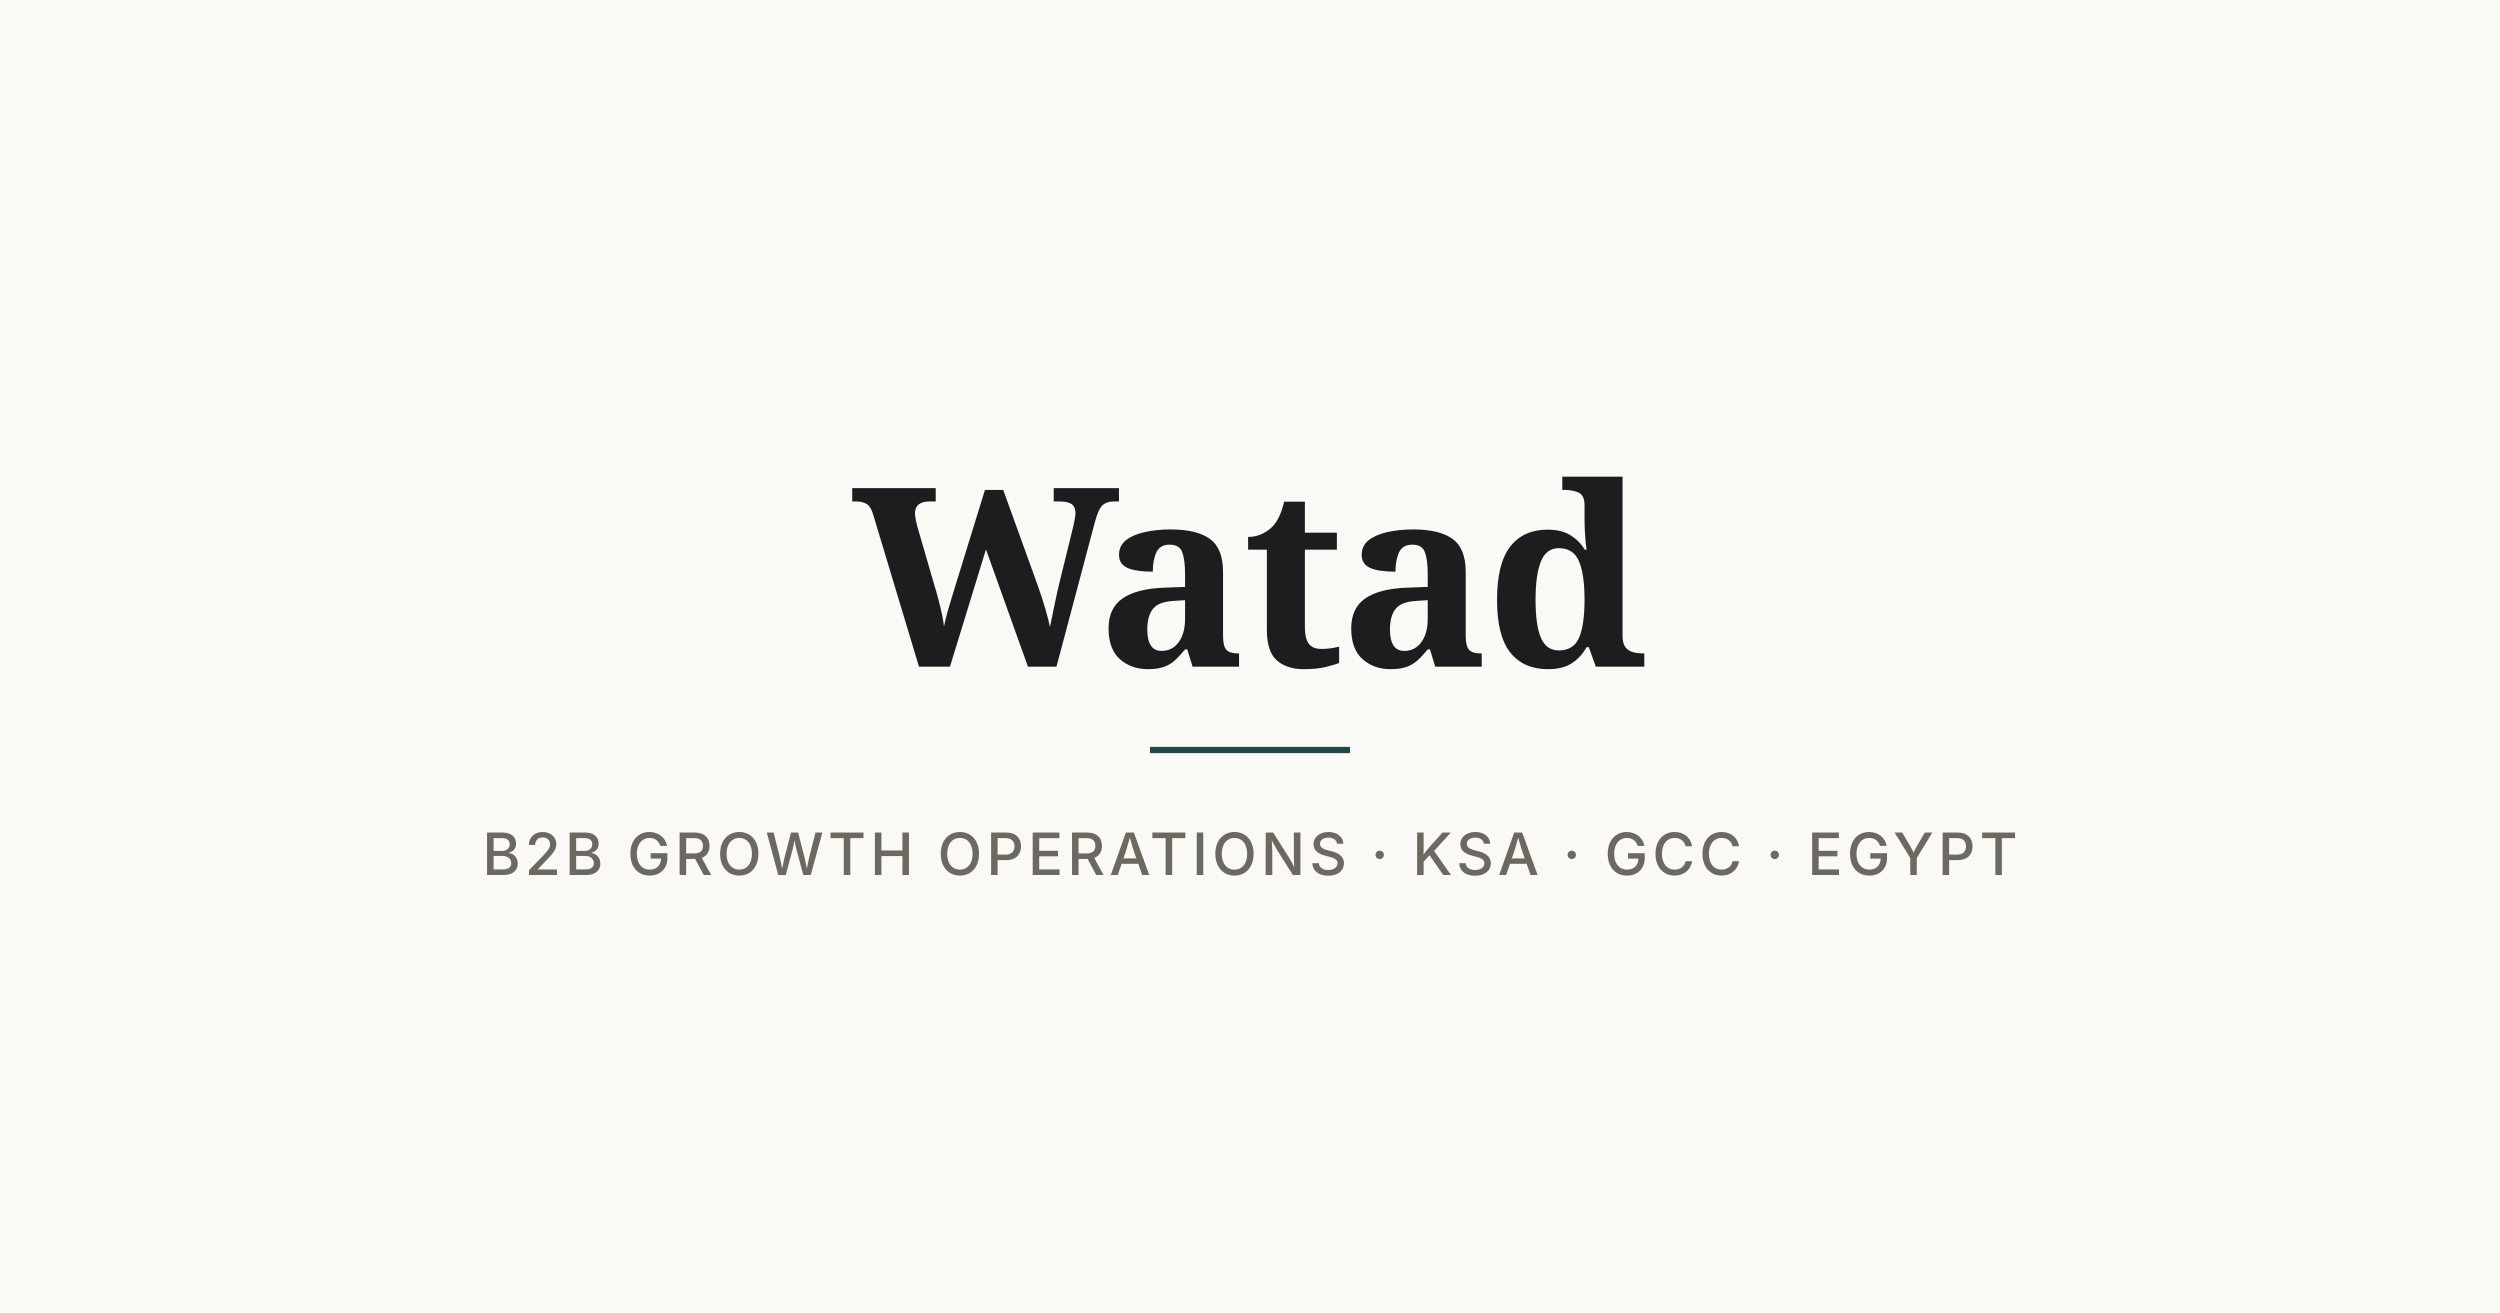
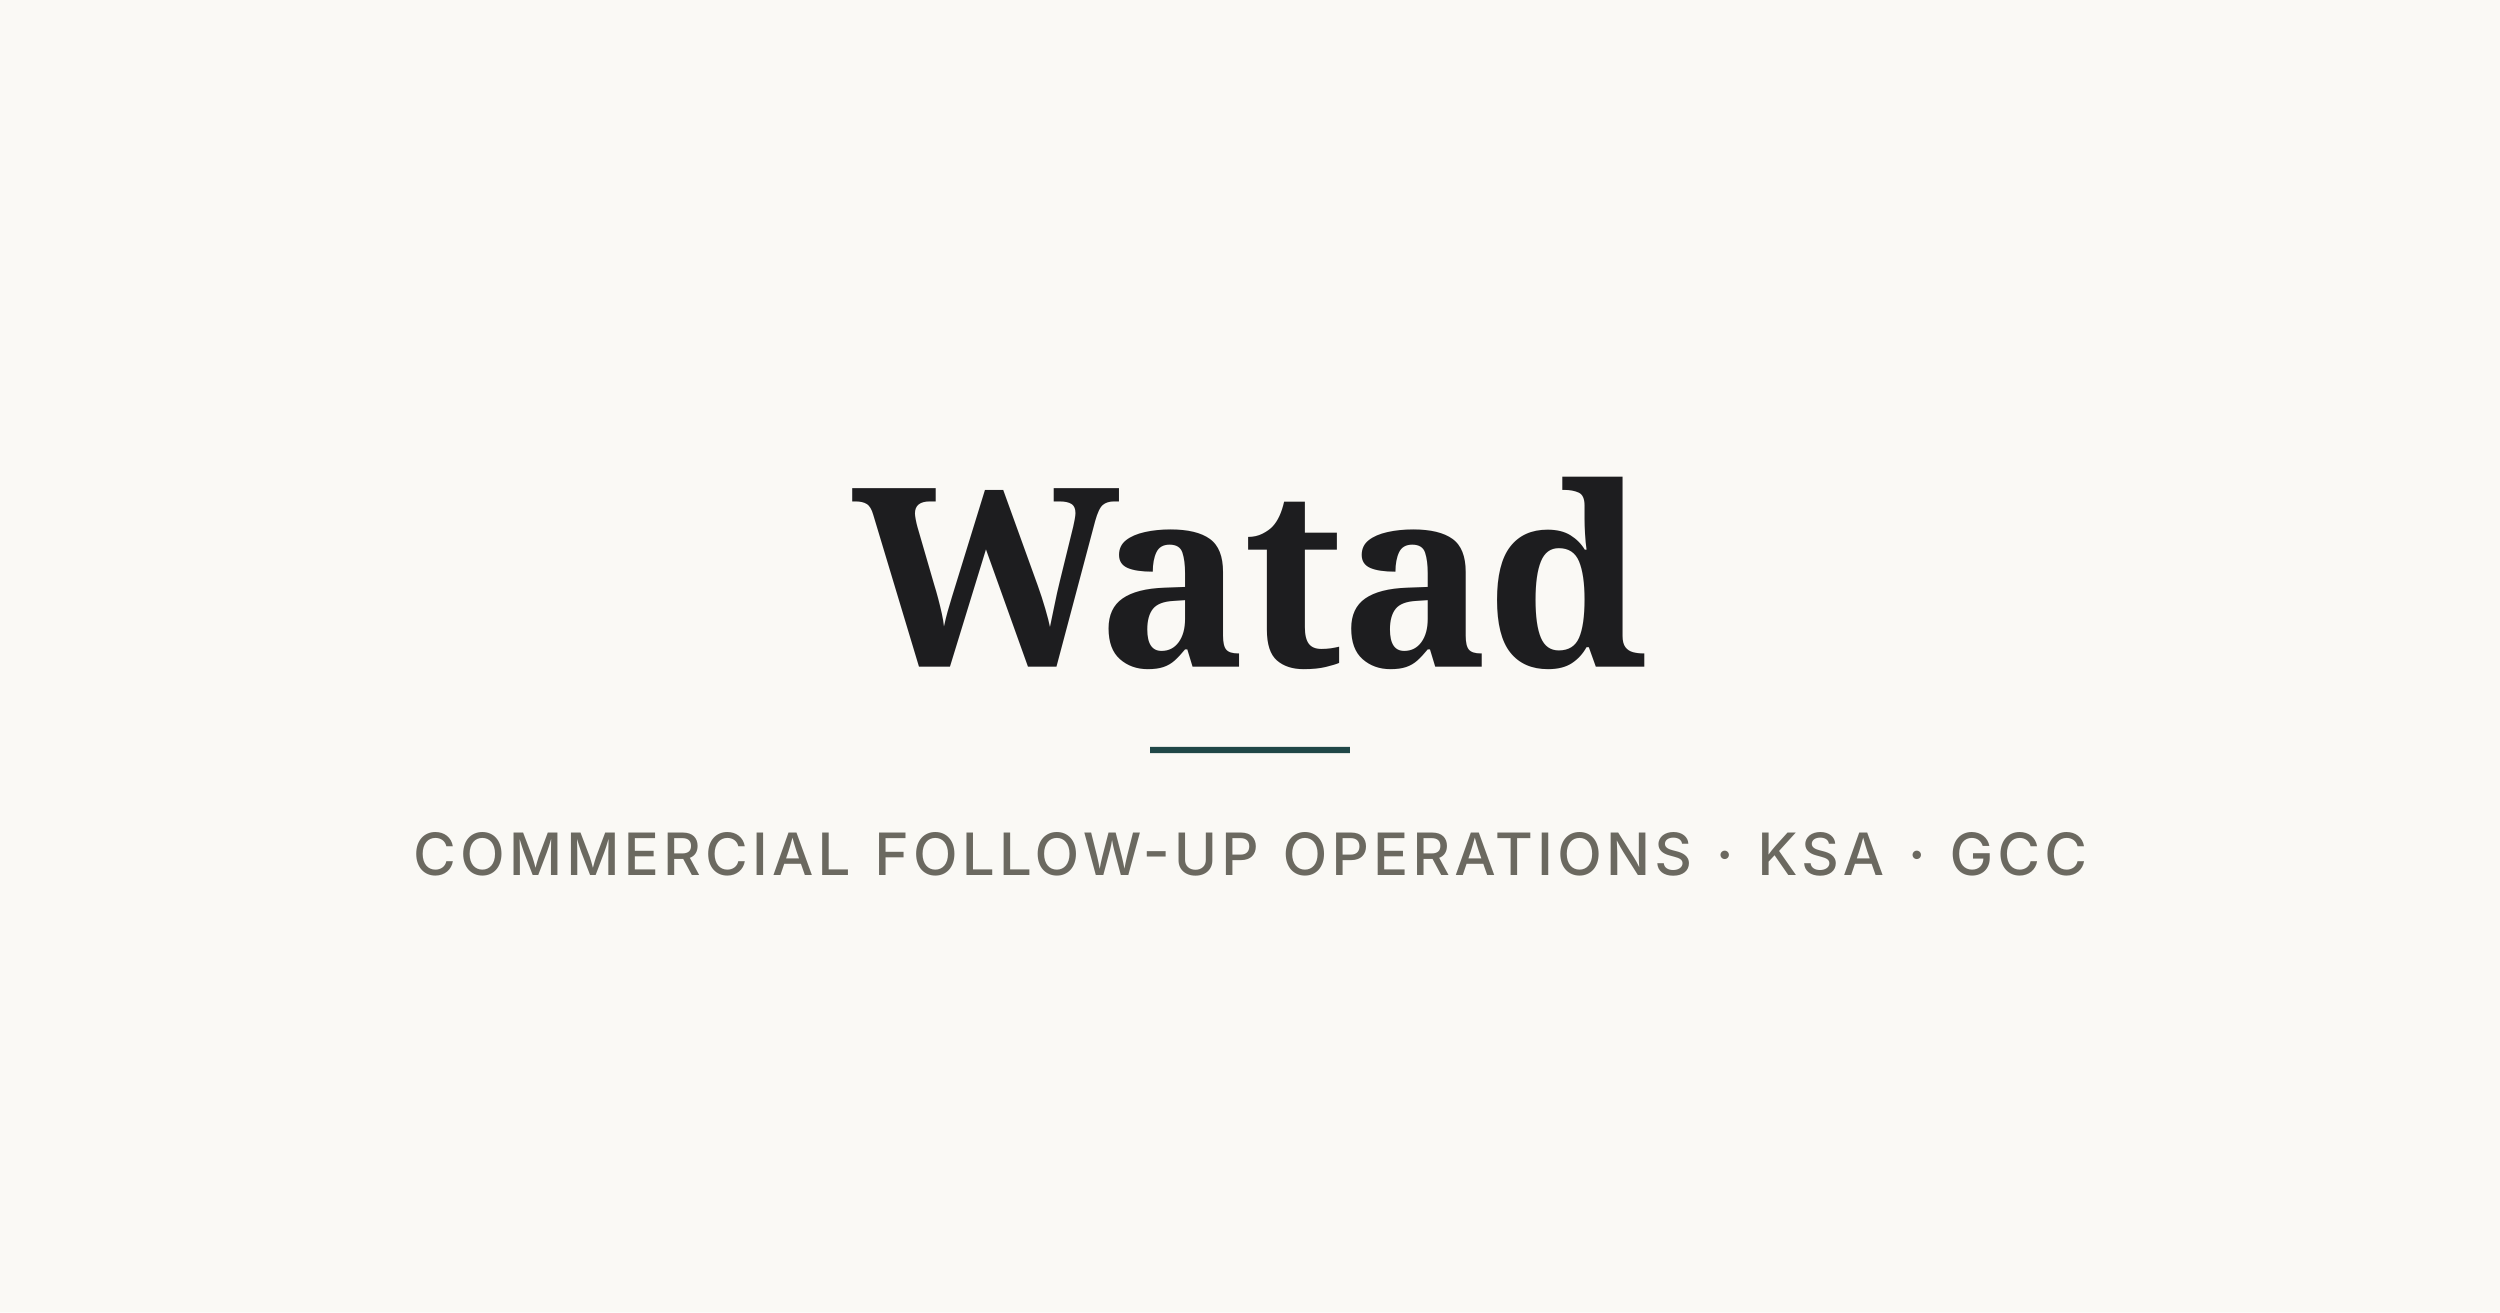
<svg xmlns="http://www.w3.org/2000/svg" viewBox="0 0 1200 630" width="1200" height="630">
  <rect width="1200" height="630" fill="#faf9f5" />
  <text x="600" y="320" text-anchor="middle" font-family="IBM Plex Serif, Georgia, serif" font-weight="600" font-size="120" letter-spacing="-2" fill="#1d1d1f">Watad</text>
  <line x1="552" y1="360" x2="648" y2="360" stroke="#1f4747" stroke-width="3" />
-   <text x="600" y="420" text-anchor="middle" font-family="IBM Plex Sans, Inter, sans-serif" font-weight="500" font-size="28" letter-spacing="2" fill="#6b6960">B2B GROWTH OPERATIONS · KSA · GCC · EGYPT</text>
+   <text x="600" y="420" text-anchor="middle" font-family="IBM Plex Sans, Inter, sans-serif" font-weight="500" font-size="28" letter-spacing="2" fill="#6b6960">COMMERCIAL FOLLOW-UP OPERATIONS · KSA · GCC</text>
</svg>
